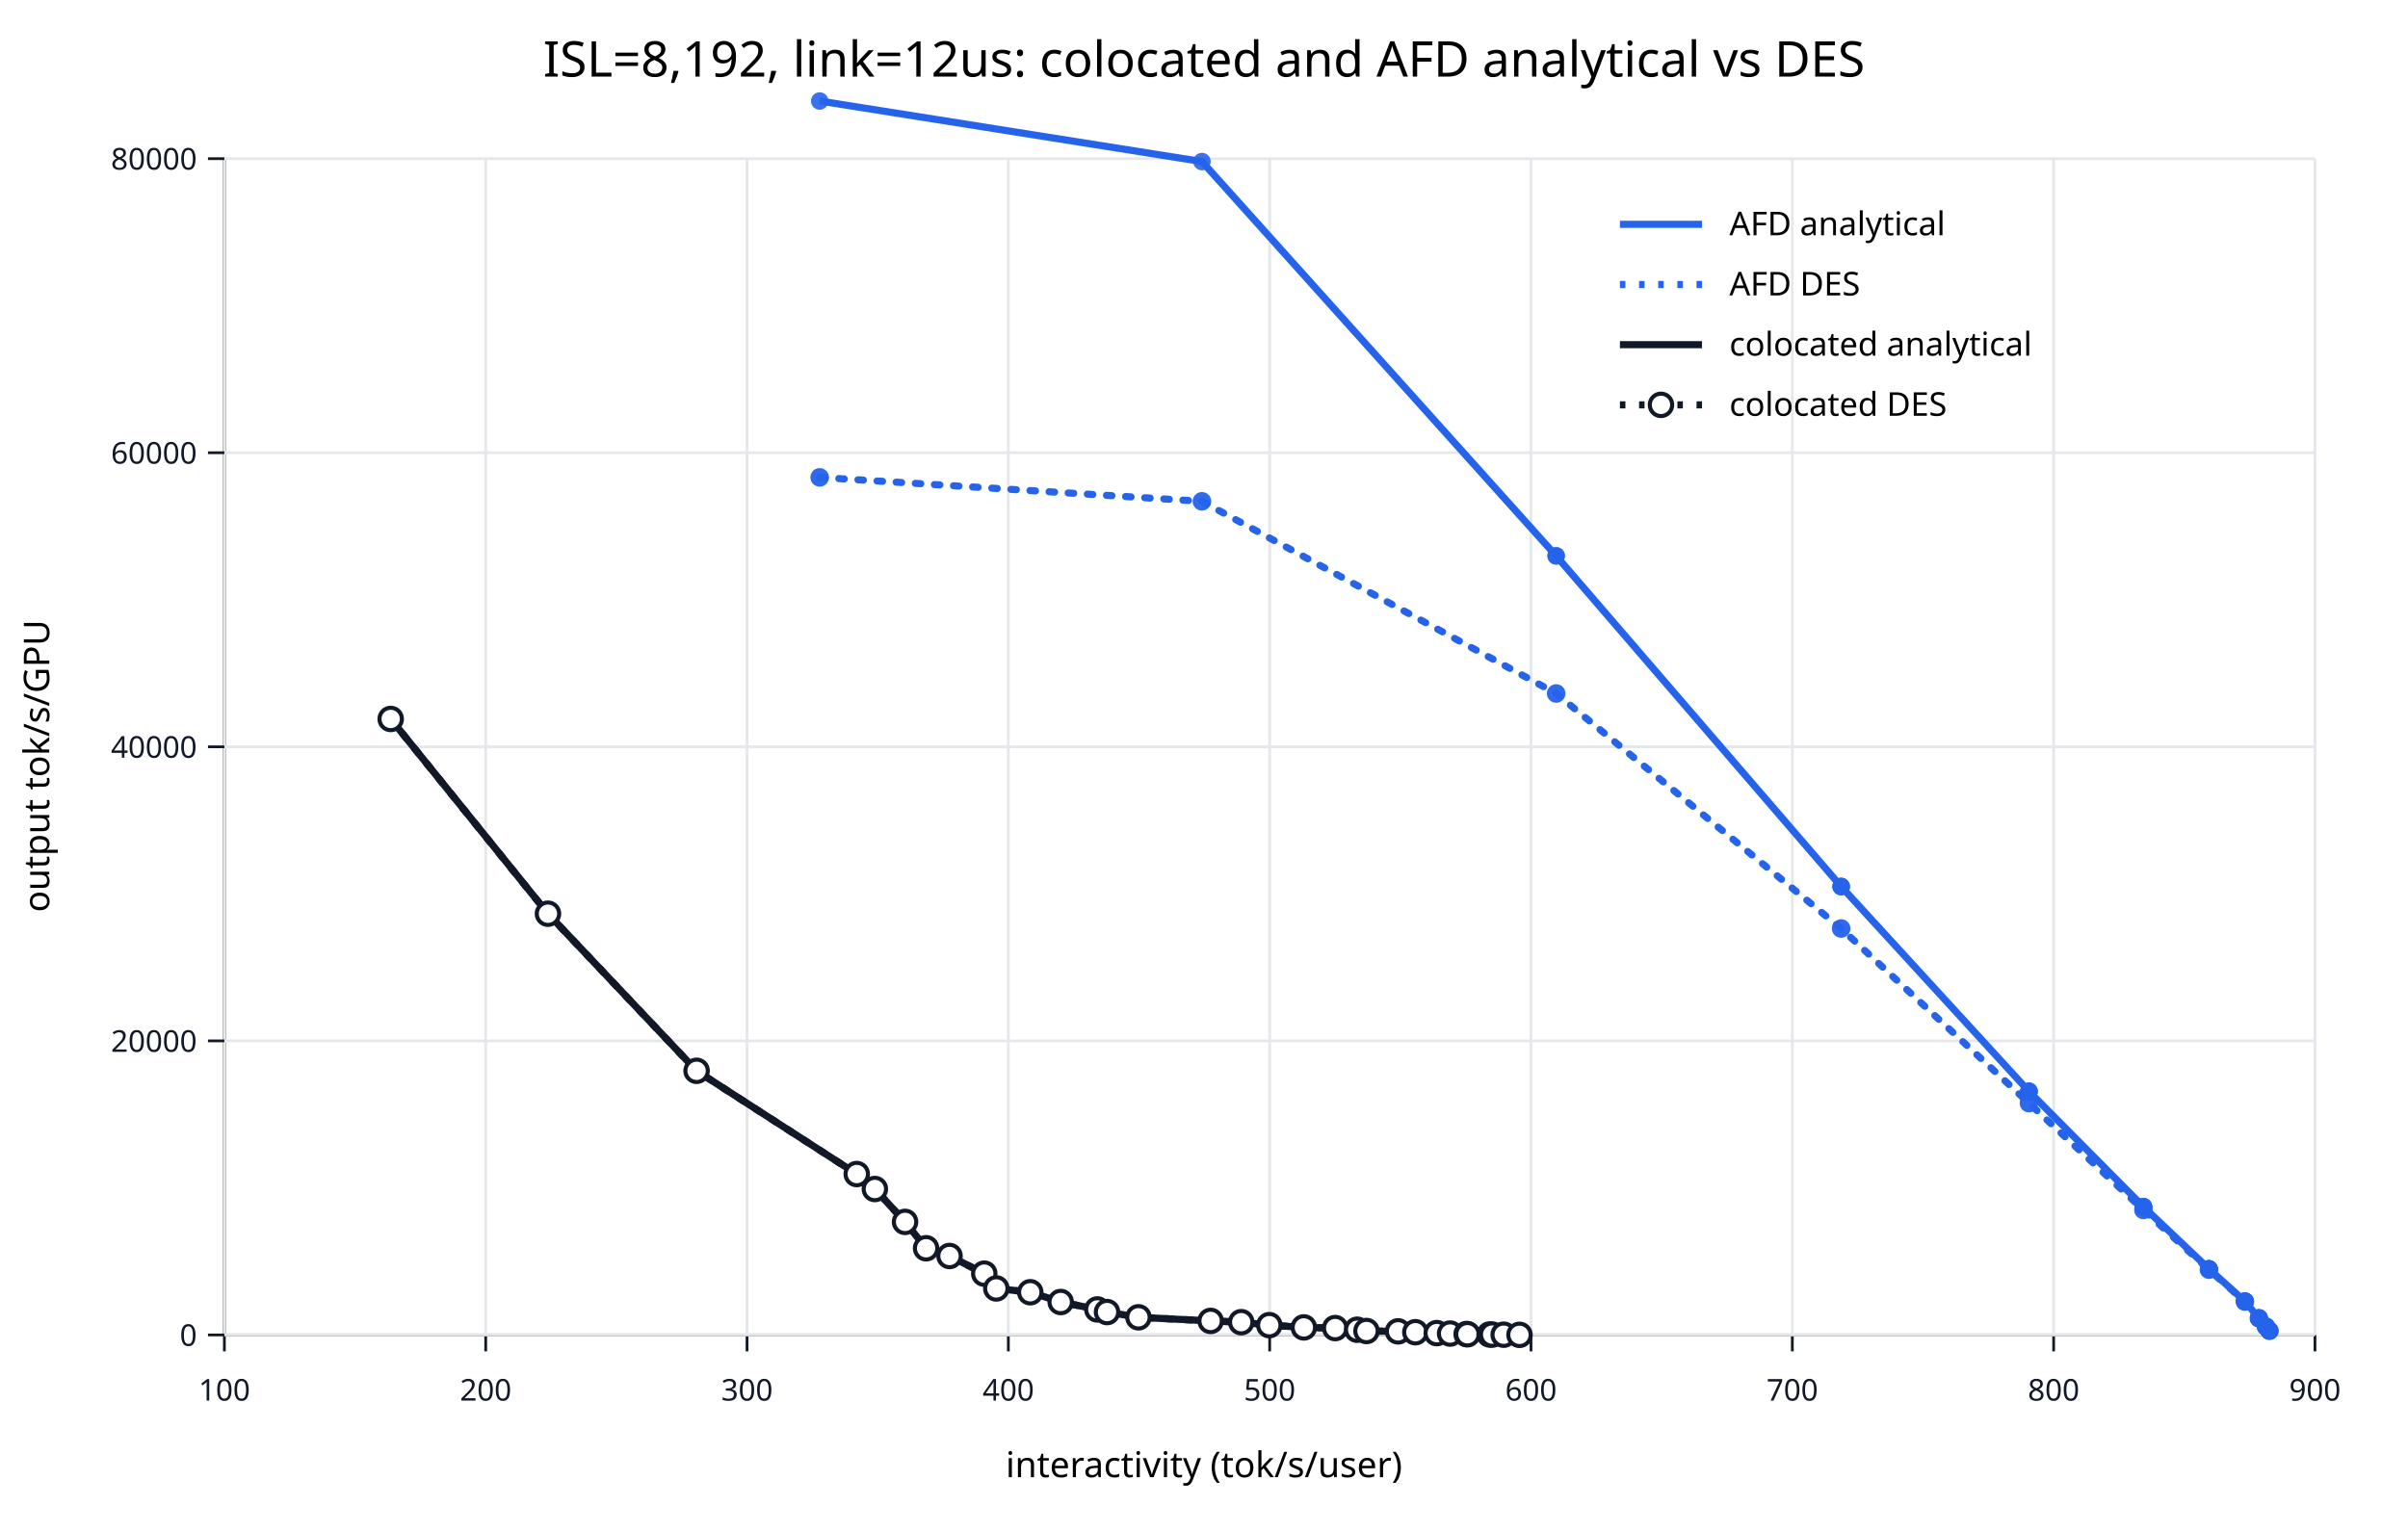
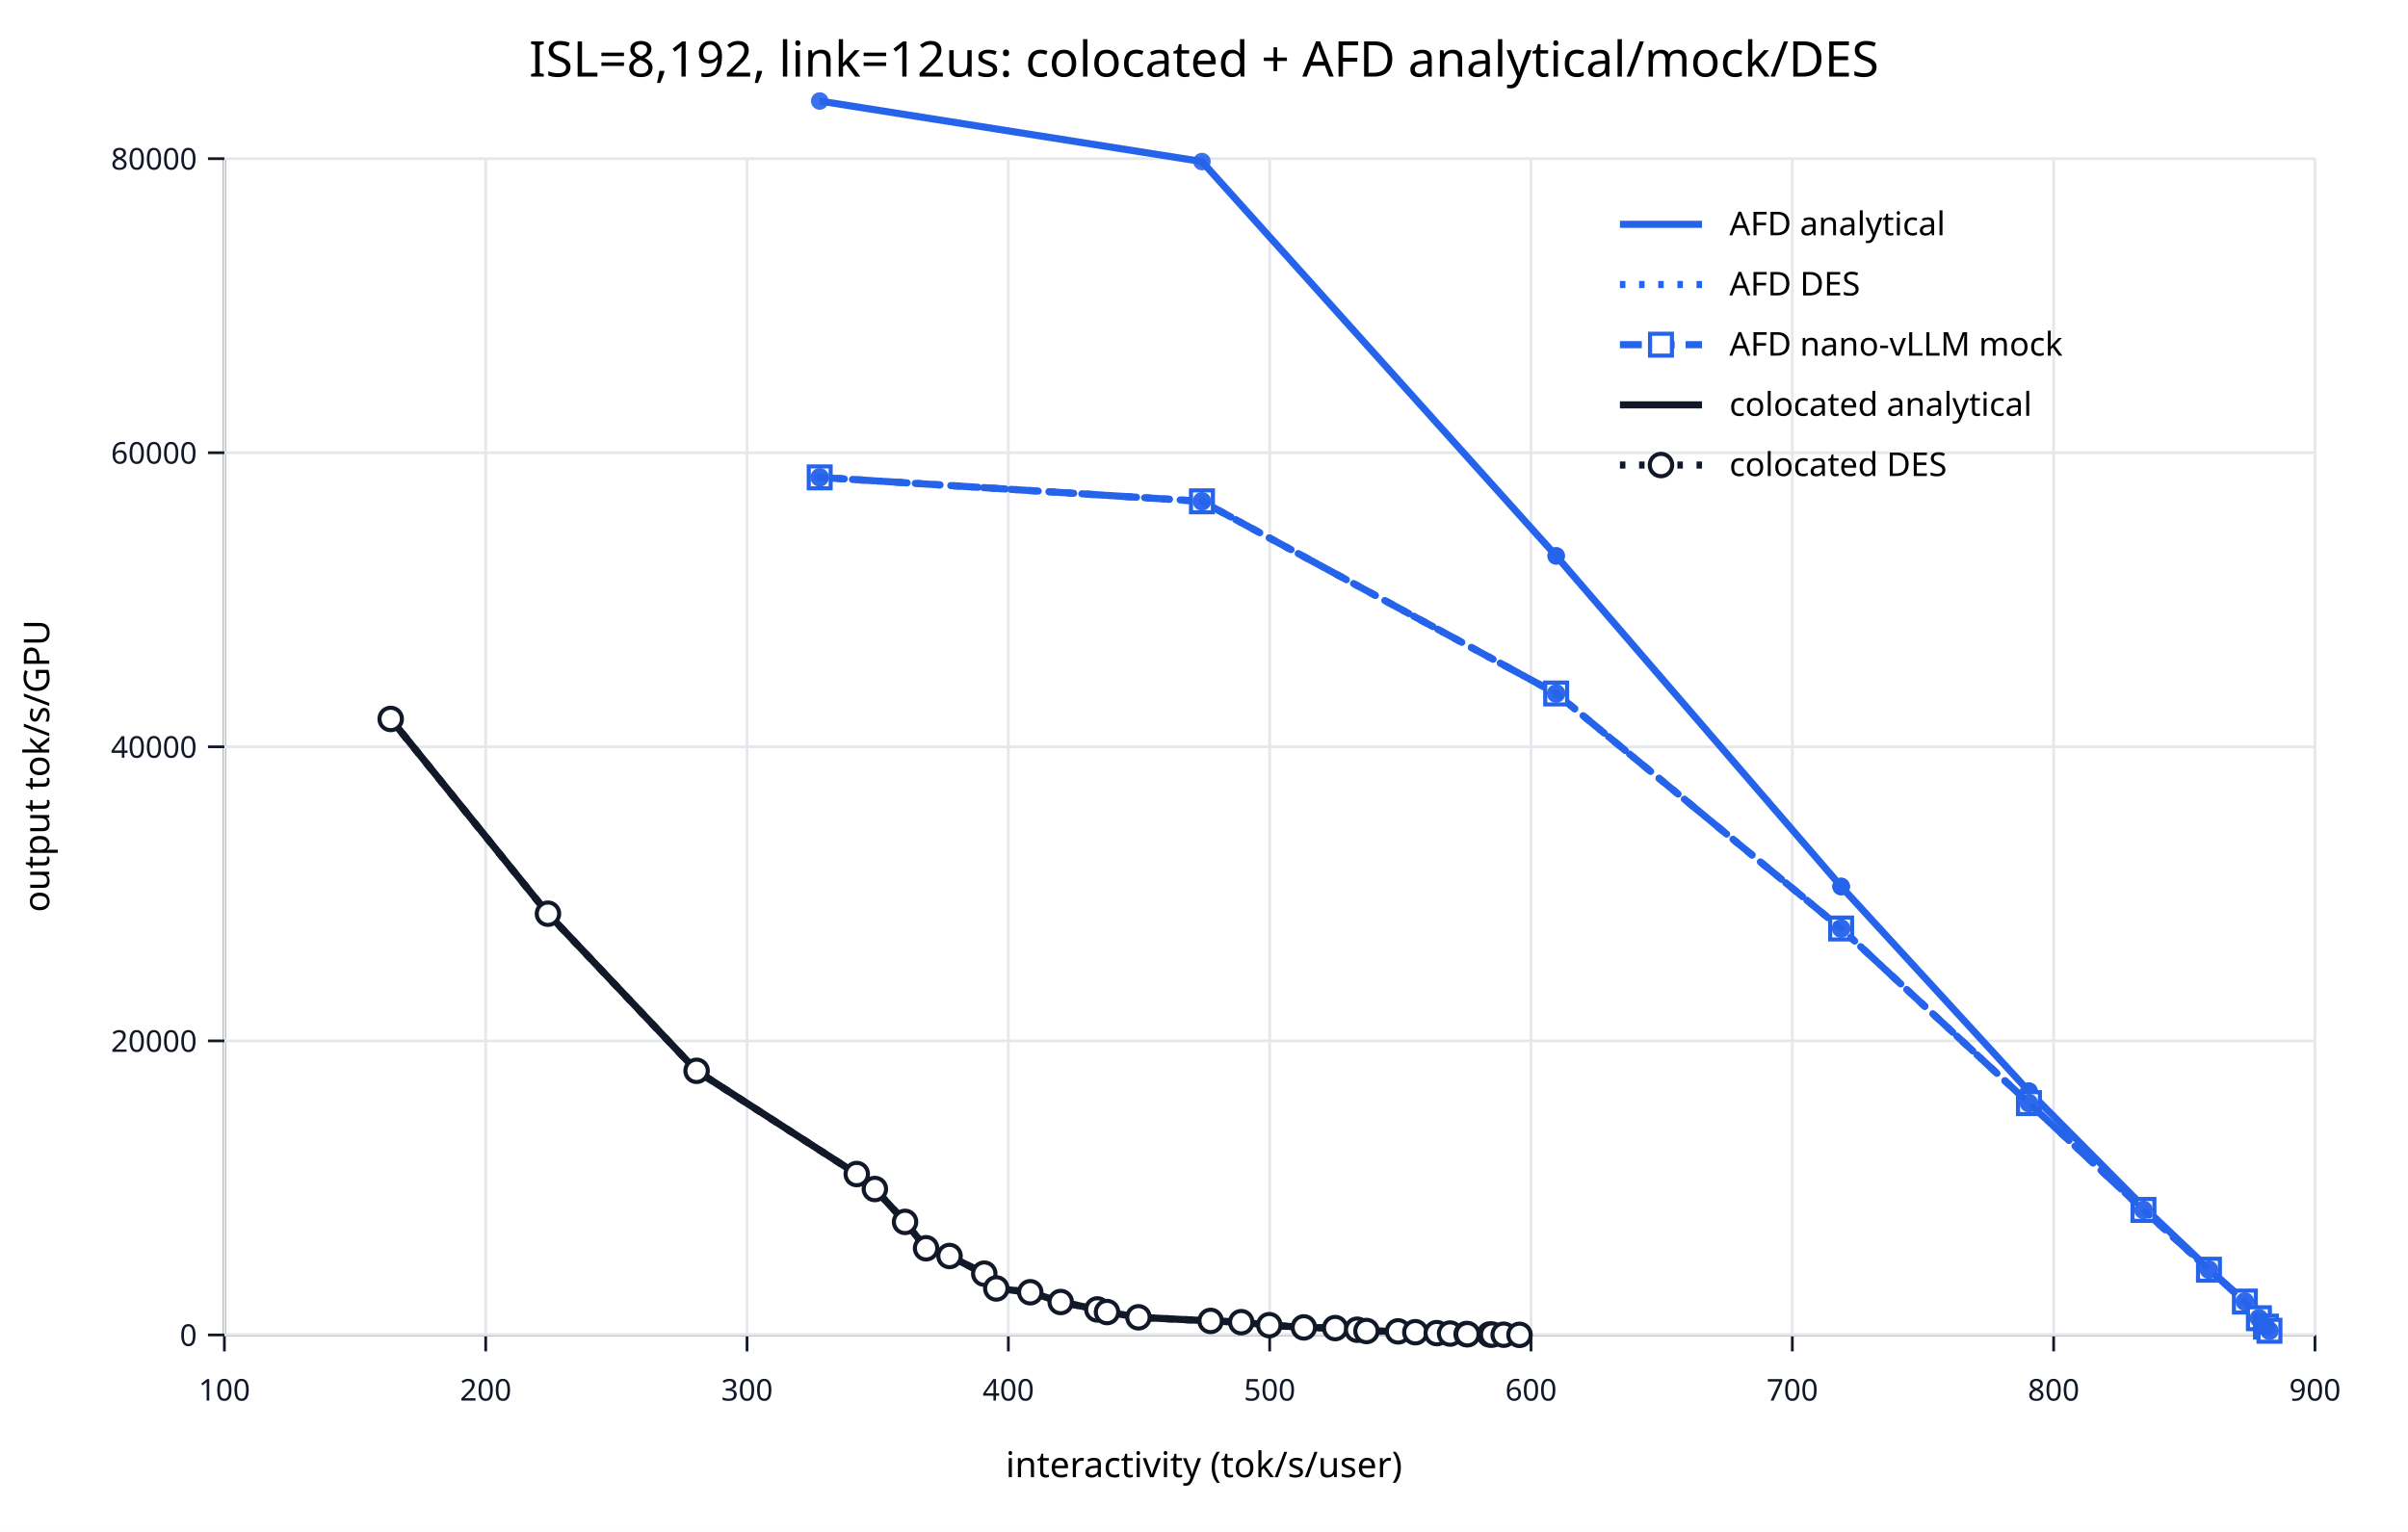
<svg xmlns="http://www.w3.org/2000/svg" width="880" height="560" viewBox="0 0 880 560">
  <rect width="100%" height="100%" fill="white" />
-   <text x="440" y="28" text-anchor="middle" font-family="sans-serif" font-size="18">ISL=8,192, link=12us: colocated and AFD analytical vs DES</text>
+   <text x="440" y="28" text-anchor="middle" font-family="sans-serif" font-size="18">ISL=8,192, link=12us: colocated + AFD analytical/mock/DES</text>
  <line x1="82" y1="488" x2="846" y2="488" stroke="#111827" />
  <line x1="82" y1="58" x2="82" y2="488" stroke="#111827" />
  <line x1="82.00" y1="488.00" x2="82.00" y2="494.00" stroke="#111827" />
  <line x1="82.00" y1="58.00" x2="82.00" y2="488.00" stroke="#e5e7eb" />
  <text x="82.00" y="512.00" text-anchor="middle" font-family="sans-serif" font-size="11" fill="#111827">100</text>
  <line x1="177.50" y1="488.00" x2="177.50" y2="494.00" stroke="#111827" />
  <line x1="177.50" y1="58.00" x2="177.50" y2="488.00" stroke="#e5e7eb" />
  <text x="177.50" y="512.00" text-anchor="middle" font-family="sans-serif" font-size="11" fill="#111827">200</text>
  <line x1="273.00" y1="488.00" x2="273.00" y2="494.00" stroke="#111827" />
  <line x1="273.00" y1="58.00" x2="273.00" y2="488.00" stroke="#e5e7eb" />
  <text x="273.00" y="512.00" text-anchor="middle" font-family="sans-serif" font-size="11" fill="#111827">300</text>
  <line x1="368.50" y1="488.00" x2="368.50" y2="494.00" stroke="#111827" />
  <line x1="368.50" y1="58.00" x2="368.50" y2="488.00" stroke="#e5e7eb" />
  <text x="368.50" y="512.00" text-anchor="middle" font-family="sans-serif" font-size="11" fill="#111827">400</text>
  <line x1="464.00" y1="488.00" x2="464.00" y2="494.00" stroke="#111827" />
  <line x1="464.00" y1="58.00" x2="464.00" y2="488.00" stroke="#e5e7eb" />
  <text x="464.00" y="512.00" text-anchor="middle" font-family="sans-serif" font-size="11" fill="#111827">500</text>
  <line x1="559.50" y1="488.00" x2="559.50" y2="494.00" stroke="#111827" />
  <line x1="559.50" y1="58.00" x2="559.50" y2="488.00" stroke="#e5e7eb" />
  <text x="559.50" y="512.00" text-anchor="middle" font-family="sans-serif" font-size="11" fill="#111827">600</text>
  <line x1="655.00" y1="488.00" x2="655.00" y2="494.00" stroke="#111827" />
  <line x1="655.00" y1="58.00" x2="655.00" y2="488.00" stroke="#e5e7eb" />
  <text x="655.00" y="512.00" text-anchor="middle" font-family="sans-serif" font-size="11" fill="#111827">700</text>
  <line x1="750.50" y1="488.00" x2="750.50" y2="494.00" stroke="#111827" />
  <line x1="750.50" y1="58.00" x2="750.50" y2="488.00" stroke="#e5e7eb" />
  <text x="750.50" y="512.00" text-anchor="middle" font-family="sans-serif" font-size="11" fill="#111827">800</text>
  <line x1="846.00" y1="488.00" x2="846.00" y2="494.00" stroke="#111827" />
  <line x1="846.00" y1="58.00" x2="846.00" y2="488.00" stroke="#e5e7eb" />
  <text x="846.00" y="512.00" text-anchor="middle" font-family="sans-serif" font-size="11" fill="#111827">900</text>
  <line x1="76.00" y1="488.00" x2="82.00" y2="488.00" stroke="#111827" />
  <line x1="82.00" y1="488.00" x2="846.00" y2="488.00" stroke="#e5e7eb" />
  <text x="72.00" y="492.00" text-anchor="end" font-family="sans-serif" font-size="11" fill="#111827">0</text>
  <line x1="76.00" y1="380.50" x2="82.00" y2="380.50" stroke="#111827" />
  <line x1="82.00" y1="380.50" x2="846.00" y2="380.50" stroke="#e5e7eb" />
  <text x="72.00" y="384.50" text-anchor="end" font-family="sans-serif" font-size="11" fill="#111827">20000</text>
  <line x1="76.00" y1="273.00" x2="82.00" y2="273.00" stroke="#111827" />
  <line x1="82.00" y1="273.00" x2="846.00" y2="273.00" stroke="#e5e7eb" />
  <text x="72.00" y="277.00" text-anchor="end" font-family="sans-serif" font-size="11" fill="#111827">40000</text>
  <line x1="76.00" y1="165.50" x2="82.00" y2="165.50" stroke="#111827" />
  <line x1="82.00" y1="165.50" x2="846.00" y2="165.50" stroke="#e5e7eb" />
  <text x="72.00" y="169.50" text-anchor="end" font-family="sans-serif" font-size="11" fill="#111827">60000</text>
  <line x1="76.00" y1="58.00" x2="82.00" y2="58.00" stroke="#111827" />
  <line x1="82.00" y1="58.00" x2="846.00" y2="58.00" stroke="#e5e7eb" />
  <text x="72.00" y="62.00" text-anchor="end" font-family="sans-serif" font-size="11" fill="#111827">80000</text>
  <polyline points="142.79,262.81 200.26,334.00 254.58,391.44 313.10,429.18 319.72,434.65 330.75,446.67 338.45,456.31 347.01,459.14 359.71,465.59 364.10,471.00 376.51,472.39 387.63,475.96 401.03,478.67 404.56,479.63 416.05,481.55 442.42,482.87 453.61,483.33 463.86,484.42 476.49,485.24 487.94,485.49 495.98,486.09 499.38,486.56 510.92,486.69 517.24,487.00 525.06,487.33 529.94,487.49 535.98,487.66 536.27,487.74 544.39,487.83 545.31,487.87 549.52,487.91 555.30,487.96" fill="none" stroke="#111827" stroke-width="2.6" />
  <polyline points="142.78,262.82 200.25,334.01 254.57,391.44 313.10,429.18 319.72,434.65 330.75,446.67 338.44,456.31 347.00,459.14 359.70,465.59 364.10,471.00 376.51,472.39 387.63,475.96 401.03,478.67 404.56,479.63 416.05,481.55 442.42,482.87 453.61,483.33 463.86,484.42 476.49,485.24 487.94,485.49 495.98,486.09 499.38,486.56 510.92,486.69 517.24,487.00 525.06,487.33 529.94,487.49 535.98,487.66 536.27,487.74 544.39,487.83 545.31,487.87 549.52,487.91 555.30,487.96" fill="none" stroke="#111827" stroke-width="2.6" stroke-dasharray="2 5" stroke-linecap="round" />
  <polyline points="299.56,36.93 439.25,59.06 568.70,203.21 568.70,203.21 672.85,324.07 672.85,324.07 672.85,324.07 741.48,398.96 741.48,398.96 741.48,398.96 741.48,398.96 783.32,441.15 783.32,441.15 783.32,441.15 783.32,441.15 783.32,441.15 807.25,463.85 807.25,463.85 807.25,463.85 807.25,463.85 807.25,463.85 807.25,463.85 820.40,475.71 820.40,475.71 820.40,475.71 820.40,475.71 820.40,475.71 820.40,475.71 825.50,481.86 825.50,481.86 825.50,481.86 825.50,481.86 825.50,481.86 825.50,481.86 828.08,484.93 828.08,484.93 828.08,484.93 828.08,484.93 828.08,484.93 828.08,484.93 829.37,486.46 829.37,486.46 829.37,486.46 829.37,486.46 829.37,486.46 829.37,486.46" fill="none" stroke="#2563eb" stroke-width="2.6" />
  <circle cx="299.56" cy="36.93" r="3.2" fill="#2563eb" fill-opacity="0.90" />
  <circle cx="439.25" cy="59.06" r="3.2" fill="#2563eb" fill-opacity="0.90" />
  <circle cx="568.70" cy="203.21" r="3.2" fill="#2563eb" fill-opacity="0.90" />
  <circle cx="568.70" cy="203.21" r="3.2" fill="#2563eb" fill-opacity="0.90" />
  <circle cx="672.85" cy="324.07" r="3.2" fill="#2563eb" fill-opacity="0.90" />
  <circle cx="672.85" cy="324.07" r="3.2" fill="#2563eb" fill-opacity="0.90" />
  <circle cx="672.85" cy="324.07" r="3.2" fill="#2563eb" fill-opacity="0.90" />
  <circle cx="741.48" cy="398.96" r="3.2" fill="#2563eb" fill-opacity="0.90" />
  <circle cx="741.48" cy="398.96" r="3.2" fill="#2563eb" fill-opacity="0.90" />
  <circle cx="741.48" cy="398.96" r="3.2" fill="#2563eb" fill-opacity="0.90" />
  <circle cx="741.48" cy="398.96" r="3.2" fill="#2563eb" fill-opacity="0.90" />
  <circle cx="783.32" cy="441.15" r="3.2" fill="#2563eb" fill-opacity="0.90" />
  <circle cx="783.32" cy="441.15" r="3.2" fill="#2563eb" fill-opacity="0.90" />
  <circle cx="783.32" cy="441.15" r="3.2" fill="#2563eb" fill-opacity="0.90" />
  <circle cx="783.32" cy="441.15" r="3.2" fill="#2563eb" fill-opacity="0.90" />
  <circle cx="783.32" cy="441.15" r="3.2" fill="#2563eb" fill-opacity="0.90" />
  <circle cx="807.25" cy="463.85" r="3.2" fill="#2563eb" fill-opacity="0.90" />
  <circle cx="807.25" cy="463.85" r="3.2" fill="#2563eb" fill-opacity="0.90" />
  <circle cx="807.25" cy="463.85" r="3.2" fill="#2563eb" fill-opacity="0.90" />
  <circle cx="807.25" cy="463.85" r="3.2" fill="#2563eb" fill-opacity="0.90" />
  <circle cx="807.25" cy="463.85" r="3.2" fill="#2563eb" fill-opacity="0.90" />
  <circle cx="807.25" cy="463.85" r="3.2" fill="#2563eb" fill-opacity="0.90" />
  <circle cx="820.40" cy="475.71" r="3.2" fill="#2563eb" fill-opacity="0.90" />
  <circle cx="820.40" cy="475.71" r="3.2" fill="#2563eb" fill-opacity="0.90" />
  <circle cx="820.40" cy="475.71" r="3.2" fill="#2563eb" fill-opacity="0.90" />
  <circle cx="820.40" cy="475.71" r="3.2" fill="#2563eb" fill-opacity="0.90" />
  <circle cx="820.40" cy="475.71" r="3.2" fill="#2563eb" fill-opacity="0.90" />
  <circle cx="820.40" cy="475.71" r="3.2" fill="#2563eb" fill-opacity="0.90" />
  <circle cx="825.50" cy="481.86" r="3.2" fill="#2563eb" fill-opacity="0.90" />
  <circle cx="825.50" cy="481.86" r="3.2" fill="#2563eb" fill-opacity="0.90" />
  <circle cx="825.50" cy="481.86" r="3.2" fill="#2563eb" fill-opacity="0.90" />
  <circle cx="825.50" cy="481.86" r="3.2" fill="#2563eb" fill-opacity="0.90" />
  <circle cx="825.50" cy="481.86" r="3.2" fill="#2563eb" fill-opacity="0.90" />
  <circle cx="825.50" cy="481.86" r="3.2" fill="#2563eb" fill-opacity="0.90" />
  <circle cx="828.08" cy="484.93" r="3.2" fill="#2563eb" fill-opacity="0.90" />
  <circle cx="828.08" cy="484.93" r="3.2" fill="#2563eb" fill-opacity="0.90" />
  <circle cx="828.08" cy="484.93" r="3.2" fill="#2563eb" fill-opacity="0.90" />
  <circle cx="828.08" cy="484.93" r="3.2" fill="#2563eb" fill-opacity="0.90" />
  <circle cx="828.08" cy="484.93" r="3.2" fill="#2563eb" fill-opacity="0.90" />
  <circle cx="828.08" cy="484.93" r="3.2" fill="#2563eb" fill-opacity="0.90" />
  <circle cx="829.37" cy="486.46" r="3.2" fill="#2563eb" fill-opacity="0.90" />
  <circle cx="829.37" cy="486.46" r="3.2" fill="#2563eb" fill-opacity="0.90" />
  <circle cx="829.37" cy="486.46" r="3.2" fill="#2563eb" fill-opacity="0.90" />
  <circle cx="829.37" cy="486.46" r="3.2" fill="#2563eb" fill-opacity="0.90" />
  <circle cx="829.37" cy="486.46" r="3.2" fill="#2563eb" fill-opacity="0.90" />
  <circle cx="829.37" cy="486.46" r="3.2" fill="#2563eb" fill-opacity="0.90" />
+   <polyline points="299.56,174.51 439.25,183.26 568.70,253.51 672.84,339.42 741.48,403.25 783.32,442.30 807.26,464.15 820.39,475.79 825.51,481.89 828.09,484.95 829.37,486.47" fill="none" stroke="#2563eb" stroke-width="2.6" stroke-dasharray="8 4" stroke-linecap="round" />
+   <rect x="295.56" y="170.51" width="8.0" height="8.0" fill="white" stroke="#2563eb" stroke-width="1.5" />
+   <rect x="435.25" y="179.26" width="8.0" height="8.0" fill="white" stroke="#2563eb" stroke-width="1.5" />
+   <rect x="564.70" y="249.51" width="8.0" height="8.0" fill="white" stroke="#2563eb" stroke-width="1.5" />
+   <rect x="668.84" y="335.42" width="8.0" height="8.0" fill="white" stroke="#2563eb" stroke-width="1.5" />
+   <rect x="737.48" y="399.25" width="8.0" height="8.0" fill="white" stroke="#2563eb" stroke-width="1.5" />
+   <rect x="779.32" y="438.30" width="8.0" height="8.0" fill="white" stroke="#2563eb" stroke-width="1.5" />
+   <rect x="803.26" y="460.15" width="8.0" height="8.0" fill="white" stroke="#2563eb" stroke-width="1.5" />
+   <rect x="816.39" y="471.79" width="8.0" height="8.0" fill="white" stroke="#2563eb" stroke-width="1.5" />
+   <rect x="821.51" y="477.89" width="8.0" height="8.0" fill="white" stroke="#2563eb" stroke-width="1.5" />
+   <rect x="824.09" y="480.95" width="8.0" height="8.0" fill="white" stroke="#2563eb" stroke-width="1.5" />
+   <rect x="825.37" y="482.47" width="8.0" height="8.0" fill="white" stroke="#2563eb" stroke-width="1.5" />
  <polyline points="299.56,174.51 439.25,183.26 568.70,253.51 672.84,339.42 741.48,403.25 783.32,442.30 807.26,464.15 820.39,475.79 825.51,481.89 828.09,484.95 829.37,486.47" fill="none" stroke="#2563eb" stroke-width="2.6" stroke-dasharray="2 5" stroke-linecap="round" />
  <circle cx="299.56" cy="174.51" r="3.4" fill="#2563eb" fill-opacity="0.95" />
  <circle cx="439.25" cy="183.26" r="3.4" fill="#2563eb" fill-opacity="0.95" />
  <circle cx="568.70" cy="253.51" r="3.4" fill="#2563eb" fill-opacity="0.95" />
  <circle cx="672.84" cy="339.42" r="3.4" fill="#2563eb" fill-opacity="0.95" />
  <circle cx="741.48" cy="403.25" r="3.4" fill="#2563eb" fill-opacity="0.95" />
  <circle cx="783.32" cy="442.30" r="3.4" fill="#2563eb" fill-opacity="0.95" />
  <circle cx="807.26" cy="464.15" r="3.4" fill="#2563eb" fill-opacity="0.95" />
  <circle cx="820.39" cy="475.79" r="3.4" fill="#2563eb" fill-opacity="0.95" />
  <circle cx="825.51" cy="481.89" r="3.4" fill="#2563eb" fill-opacity="0.95" />
  <circle cx="828.09" cy="484.95" r="3.4" fill="#2563eb" fill-opacity="0.95" />
  <circle cx="829.37" cy="486.47" r="3.4" fill="#2563eb" fill-opacity="0.95" />
  <circle cx="142.79" cy="262.81" r="3.0" fill="#111827" fill-opacity="0.85" />
  <circle cx="200.26" cy="334.00" r="3.0" fill="#111827" fill-opacity="0.85" />
  <circle cx="254.58" cy="391.44" r="3.0" fill="#111827" fill-opacity="0.85" />
  <circle cx="313.10" cy="429.18" r="3.0" fill="#111827" fill-opacity="0.85" />
  <circle cx="319.72" cy="434.65" r="3.0" fill="#111827" fill-opacity="0.85" />
  <circle cx="330.75" cy="446.67" r="3.0" fill="#111827" fill-opacity="0.85" />
  <circle cx="338.45" cy="456.31" r="3.0" fill="#111827" fill-opacity="0.85" />
  <circle cx="347.01" cy="459.14" r="3.0" fill="#111827" fill-opacity="0.85" />
  <circle cx="359.71" cy="465.59" r="3.0" fill="#111827" fill-opacity="0.85" />
  <circle cx="364.10" cy="471.00" r="3.0" fill="#111827" fill-opacity="0.85" />
  <circle cx="376.51" cy="472.39" r="3.0" fill="#111827" fill-opacity="0.85" />
  <circle cx="387.63" cy="475.96" r="3.0" fill="#111827" fill-opacity="0.85" />
  <circle cx="401.03" cy="478.67" r="3.0" fill="#111827" fill-opacity="0.85" />
  <circle cx="404.56" cy="479.63" r="3.0" fill="#111827" fill-opacity="0.85" />
  <circle cx="416.05" cy="481.55" r="3.0" fill="#111827" fill-opacity="0.85" />
  <circle cx="442.42" cy="482.87" r="3.0" fill="#111827" fill-opacity="0.85" />
  <circle cx="453.61" cy="483.33" r="3.0" fill="#111827" fill-opacity="0.85" />
  <circle cx="463.86" cy="484.42" r="3.0" fill="#111827" fill-opacity="0.85" />
  <circle cx="476.49" cy="485.24" r="3.0" fill="#111827" fill-opacity="0.85" />
  <circle cx="487.94" cy="485.49" r="3.0" fill="#111827" fill-opacity="0.85" />
  <circle cx="495.98" cy="486.09" r="3.0" fill="#111827" fill-opacity="0.85" />
  <circle cx="499.38" cy="486.56" r="3.0" fill="#111827" fill-opacity="0.85" />
  <circle cx="510.92" cy="486.69" r="3.0" fill="#111827" fill-opacity="0.85" />
  <circle cx="517.24" cy="487.00" r="3.0" fill="#111827" fill-opacity="0.85" />
  <circle cx="525.06" cy="487.33" r="3.0" fill="#111827" fill-opacity="0.85" />
  <circle cx="529.94" cy="487.49" r="3.0" fill="#111827" fill-opacity="0.85" />
  <circle cx="535.98" cy="487.66" r="3.0" fill="#111827" fill-opacity="0.85" />
  <circle cx="536.27" cy="487.74" r="3.0" fill="#111827" fill-opacity="0.85" />
  <circle cx="544.39" cy="487.83" r="3.0" fill="#111827" fill-opacity="0.85" />
  <circle cx="545.31" cy="487.87" r="3.0" fill="#111827" fill-opacity="0.85" />
  <circle cx="549.52" cy="487.91" r="3.0" fill="#111827" fill-opacity="0.85" />
  <circle cx="555.30" cy="487.96" r="3.0" fill="#111827" fill-opacity="0.85" />
  <circle cx="142.78" cy="262.82" r="4.1" fill="white" stroke="#111827" stroke-width="1.5" />
  <circle cx="200.25" cy="334.01" r="4.1" fill="white" stroke="#111827" stroke-width="1.5" />
  <circle cx="254.57" cy="391.44" r="4.1" fill="white" stroke="#111827" stroke-width="1.5" />
  <circle cx="313.10" cy="429.18" r="4.1" fill="white" stroke="#111827" stroke-width="1.5" />
  <circle cx="319.72" cy="434.65" r="4.1" fill="white" stroke="#111827" stroke-width="1.5" />
  <circle cx="330.75" cy="446.67" r="4.1" fill="white" stroke="#111827" stroke-width="1.5" />
  <circle cx="338.44" cy="456.31" r="4.1" fill="white" stroke="#111827" stroke-width="1.5" />
  <circle cx="347.00" cy="459.14" r="4.1" fill="white" stroke="#111827" stroke-width="1.5" />
  <circle cx="359.70" cy="465.59" r="4.1" fill="white" stroke="#111827" stroke-width="1.5" />
  <circle cx="364.10" cy="471.00" r="4.1" fill="white" stroke="#111827" stroke-width="1.5" />
  <circle cx="376.51" cy="472.39" r="4.1" fill="white" stroke="#111827" stroke-width="1.5" />
  <circle cx="387.63" cy="475.96" r="4.1" fill="white" stroke="#111827" stroke-width="1.5" />
  <circle cx="401.03" cy="478.67" r="4.1" fill="white" stroke="#111827" stroke-width="1.5" />
  <circle cx="404.56" cy="479.63" r="4.1" fill="white" stroke="#111827" stroke-width="1.5" />
  <circle cx="416.05" cy="481.55" r="4.1" fill="white" stroke="#111827" stroke-width="1.5" />
  <circle cx="442.42" cy="482.87" r="4.1" fill="white" stroke="#111827" stroke-width="1.5" />
  <circle cx="453.61" cy="483.33" r="4.1" fill="white" stroke="#111827" stroke-width="1.5" />
  <circle cx="463.86" cy="484.42" r="4.1" fill="white" stroke="#111827" stroke-width="1.5" />
  <circle cx="476.49" cy="485.24" r="4.1" fill="white" stroke="#111827" stroke-width="1.5" />
  <circle cx="487.94" cy="485.49" r="4.1" fill="white" stroke="#111827" stroke-width="1.5" />
  <circle cx="495.98" cy="486.09" r="4.1" fill="white" stroke="#111827" stroke-width="1.5" />
  <circle cx="499.38" cy="486.56" r="4.1" fill="white" stroke="#111827" stroke-width="1.5" />
  <circle cx="510.92" cy="486.69" r="4.1" fill="white" stroke="#111827" stroke-width="1.5" />
  <circle cx="517.24" cy="487.00" r="4.1" fill="white" stroke="#111827" stroke-width="1.5" />
  <circle cx="525.06" cy="487.33" r="4.1" fill="white" stroke="#111827" stroke-width="1.5" />
  <circle cx="529.94" cy="487.49" r="4.1" fill="white" stroke="#111827" stroke-width="1.5" />
  <circle cx="535.98" cy="487.66" r="4.1" fill="white" stroke="#111827" stroke-width="1.5" />
  <circle cx="536.27" cy="487.74" r="4.1" fill="white" stroke="#111827" stroke-width="1.5" />
  <circle cx="544.39" cy="487.83" r="4.1" fill="white" stroke="#111827" stroke-width="1.5" />
  <circle cx="545.31" cy="487.87" r="4.1" fill="white" stroke="#111827" stroke-width="1.5" />
  <circle cx="549.52" cy="487.91" r="4.1" fill="white" stroke="#111827" stroke-width="1.5" />
  <circle cx="555.30" cy="487.96" r="4.1" fill="white" stroke="#111827" stroke-width="1.5" />
  <line x1="592" y1="82" x2="622" y2="82" stroke="#2563eb" stroke-width="2.6" />
  <text x="632" y="86" font-family="sans-serif" font-size="12">AFD analytical</text>
  <line x1="592" y1="104" x2="622" y2="104" stroke="#2563eb" stroke-width="2.6" stroke-dasharray="2 5" />
  <text x="632" y="108" font-family="sans-serif" font-size="12">AFD DES</text>
-   <line x1="592" y1="126" x2="622" y2="126" stroke="#111827" stroke-width="2.6" />
-   <text x="632" y="130" font-family="sans-serif" font-size="12">colocated analytical</text>
-   <line x1="592" y1="148" x2="622" y2="148" stroke="#111827" stroke-width="2.6" stroke-dasharray="2 5" />
-   <circle cx="607" cy="148" r="4.1" fill="white" stroke="#111827" stroke-width="1.5" />
-   <text x="632" y="152" font-family="sans-serif" font-size="12">colocated DES</text>
+   <line x1="592" y1="126" x2="622" y2="126" stroke="#2563eb" stroke-width="2.6" stroke-dasharray="8 4" />
+   <rect x="603" y="122" width="8" height="8" fill="white" stroke="#2563eb" stroke-width="1.5" />
+   <text x="632" y="130" font-family="sans-serif" font-size="12">AFD nano-vLLM mock</text>
+   <line x1="592" y1="148" x2="622" y2="148" stroke="#111827" stroke-width="2.6" />
+   <text x="632" y="152" font-family="sans-serif" font-size="12">colocated analytical</text>
+   <line x1="592" y1="170" x2="622" y2="170" stroke="#111827" stroke-width="2.6" stroke-dasharray="2 5" />
+   <circle cx="607" cy="170" r="4.1" fill="white" stroke="#111827" stroke-width="1.5" />
+   <text x="632" y="174" font-family="sans-serif" font-size="12">colocated DES</text>
  <text x="440" y="540" text-anchor="middle" font-family="sans-serif" font-size="13">interactivity (tok/s/user)</text>
  <text x="18" y="280" text-anchor="middle" transform="rotate(-90 18 280)" font-family="sans-serif" font-size="13">output tok/s/GPU</text>
</svg>
